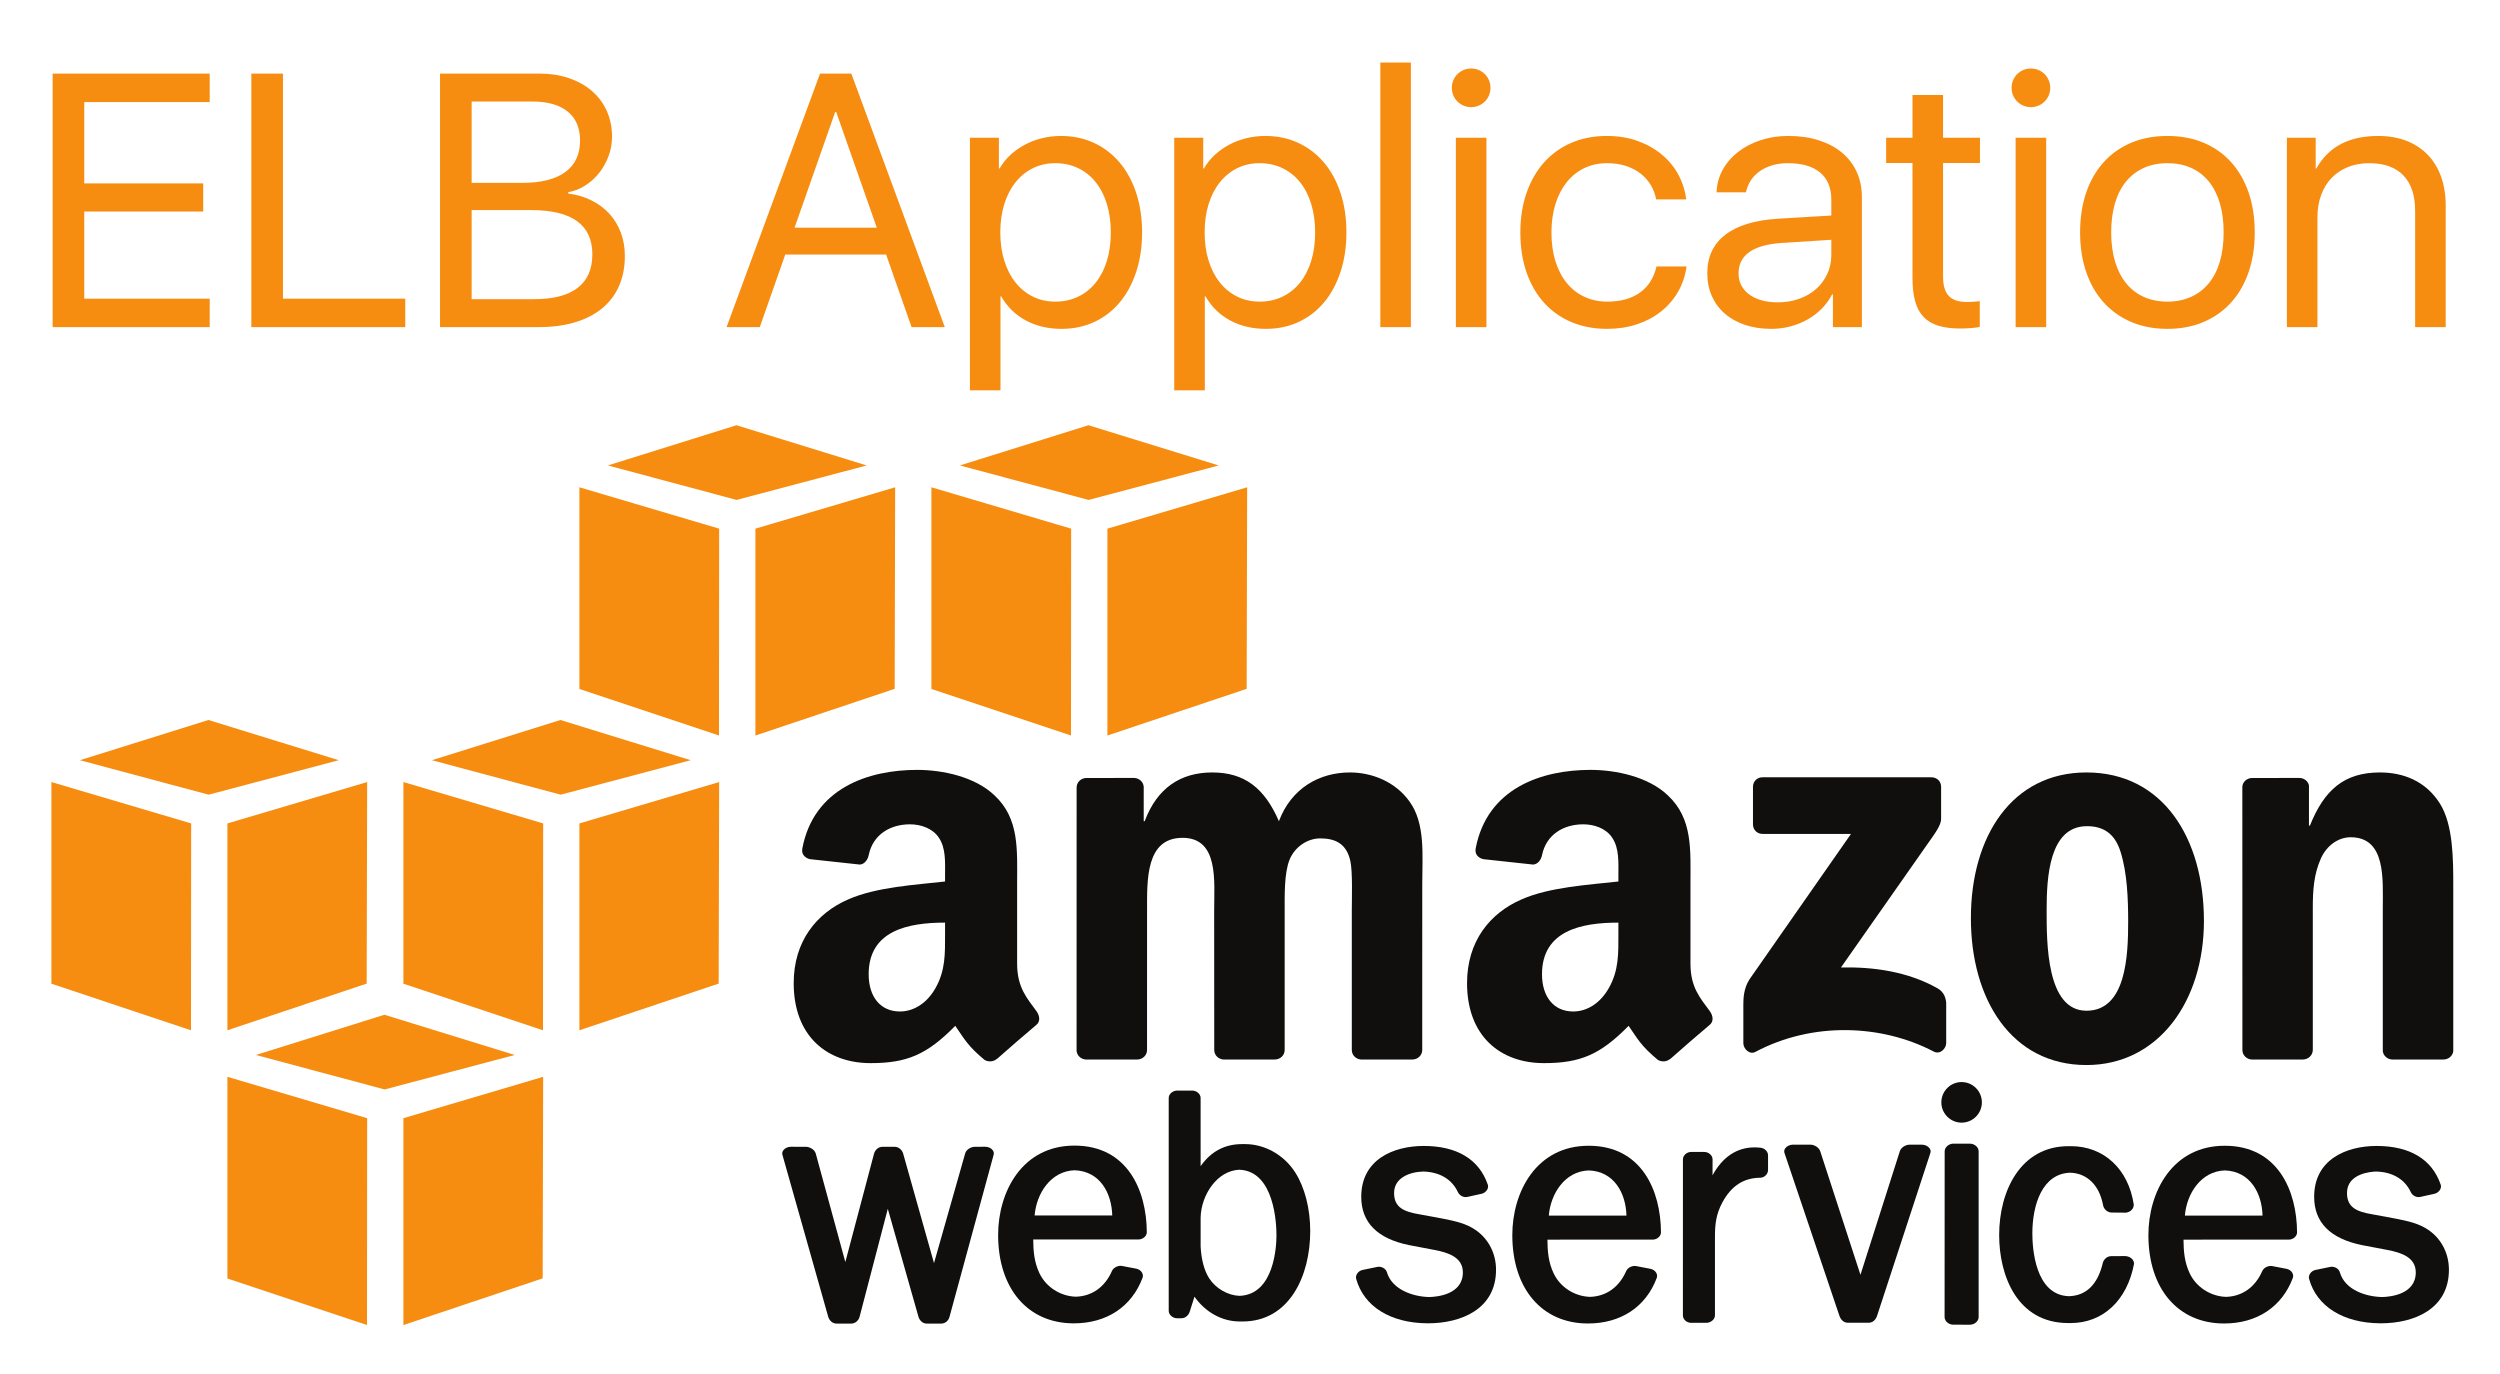
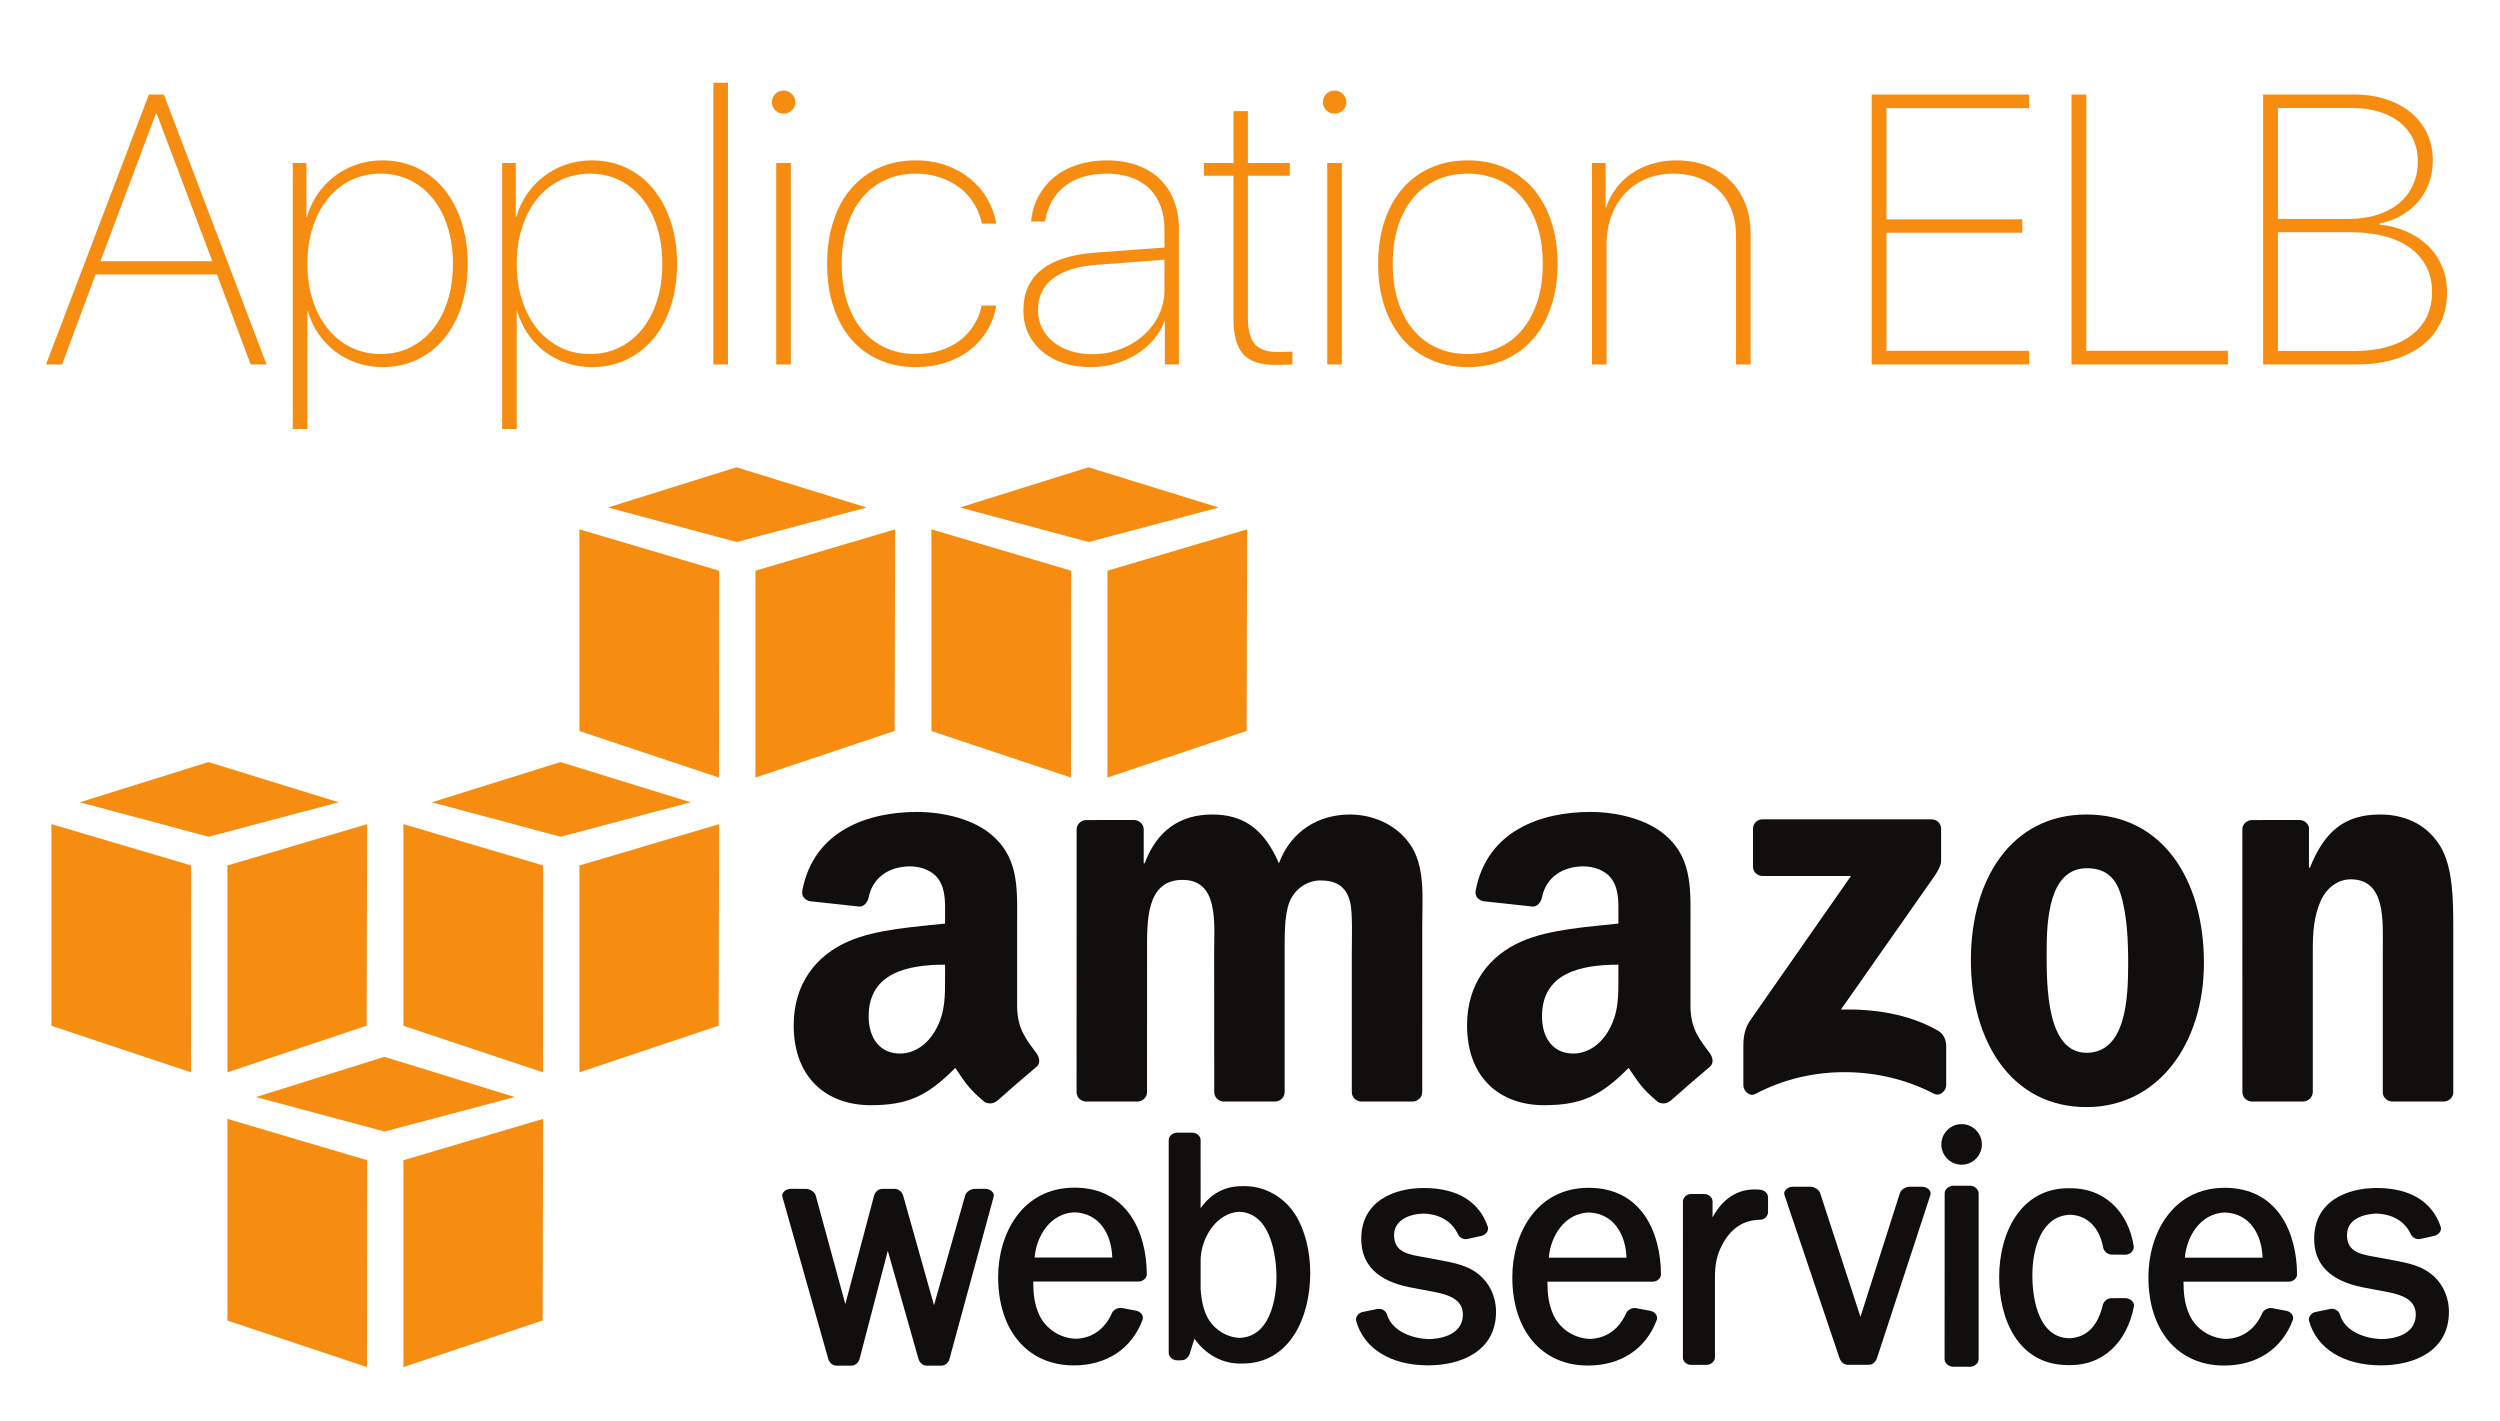
- <svg xmlns="http://www.w3.org/2000/svg" width="535px" height="294px" viewBox="0 0 535 294" version="1.1">
+ <svg xmlns="http://www.w3.org/2000/svg" width="535px" height="304px" viewBox="0 0 535 304" version="1.1">
  <defs />
  <g id="Page-1" stroke="none" stroke-width="1" fill="none" fill-rule="evenodd">
-     <g id="AWS-logo" transform="translate(11, 91)">
+     <g id="AWS-logo" transform="translate(11, 100)">
      <g id="g10" transform="translate(257, 96.27867) scale(1, -1) translate(-257, -96.27867) ">
        <g id="g12">
          <path d="M142.864,126.158 L112.991,136.118 L112.991,179.278 L142.901,170.424 L142.864,126.158" id="path14" fill="#F68D11" />
          <path d="M150.655,170.424 L180.565,179.278 L180.461,136.148 L150.655,126.158 L150.655,170.424" id="path16" fill="#F68D11" />
          <path d="M174.472,183.951 L146.596,192.557 L119.084,183.951 L146.636,176.573 L174.472,183.951" id="path18" fill="#F68D11" />
          <path d="M218.192,126.158 L188.319,136.118 L188.319,179.278 L218.228,170.424 L218.192,126.158" id="path20" fill="#F68D11" />
          <path d="M225.983,170.424 L255.892,179.278 L255.788,136.148 L225.983,126.158 L225.983,170.424" id="path22" fill="#F68D11" />
          <path d="M249.8,183.951 L221.924,192.557 L194.412,183.951 L221.964,176.573 L249.8,183.951" id="path24" fill="#F68D11" />
          <path d="M29.909,107.345 L0,116.198 L0,73.039 L29.873,63.079 L29.909,107.345" id="path26" fill="#F68D11" />
          <path d="M37.664,107.345 L67.573,116.198 L67.469,73.068 L37.664,63.079 L37.664,107.345" id="path28" fill="#F68D11" />
          <path d="M61.481,120.872 L33.605,129.478 L6.093,120.872 L33.645,113.494 L61.481,120.872" id="path30" fill="#F68D11" />
          <path d="M105.201,63.079 L75.328,73.039 L75.328,116.198 L105.237,107.345 L105.201,63.079" id="path32" fill="#F68D11" />
          <path d="M112.991,107.345 L142.901,116.198 L142.797,73.068 L112.991,63.079 L112.991,107.345" id="path34" fill="#F68D11" />
          <path d="M136.808,120.872 L108.932,129.478 L81.42,120.872 L108.973,113.494 L136.808,120.872" id="path36" fill="#F68D11" />
          <path d="M67.537,0 L37.664,9.96 L37.664,53.119 L67.573,44.266 L67.537,0" id="path38" fill="#F68D11" />
          <path d="M75.328,44.266 L105.237,53.119 L105.133,9.989 L75.328,0 L75.328,44.266" id="path40" fill="#F68D11" />
          <path d="M99.144,57.793 L71.269,66.399 L43.756,57.793 L71.309,50.414 L99.144,57.793" id="path42" fill="#F68D11" />
          <path d="M199.829,38.152 L197.631,38.144 C196.824,38.144 195.796,37.6 195.544,36.717 L188.876,13.251 L182.282,36.666 C182.083,37.401 181.391,38.144 180.449,38.144 L177.847,38.144 C176.91,38.144 176.227,37.391 176.037,36.651 L169.902,13.479 L163.564,36.723 C163.314,37.573 162.26,38.144 161.434,38.144 L158.271,38.15 C157.595,38.15 156.967,37.86 156.63,37.393 C156.402,37.076 156.339,36.717 156.444,36.405 L166.237,1.772 C166.453,1.044 167.084,0.31 168.008,0.31 L171.153,0.31 C172.003,0.31 172.747,0.929 172.962,1.806 L178.989,24.876 L185.548,1.78 C185.746,1.073 186.38,0.31 187.309,0.31 L190.403,0.31 C191.263,0.31 191.988,0.907 192.201,1.783 L201.626,36.391 C201.737,36.724 201.673,37.095 201.448,37.407 C201.117,37.867 200.497,38.152 199.829,38.152" id="path44" fill="#100F0D" />
          <path d="M227.022,23.448 L210.408,23.448 C210.79,28.106 213.817,32.935 218.946,33.121 C224.404,32.943 226.901,28.224 227.022,23.448 L227.022,23.448 Z M218.934,38.399 C207.711,38.399 202.6,28.488 202.6,19.279 C202.6,7.786 208.954,0.361 218.788,0.361 C225.825,0.361 231.19,3.913 233.508,10.119 C233.632,10.474 233.593,10.859 233.399,11.205 C233.163,11.624 232.716,11.941 232.186,12.057 L229.071,12.652 C228.235,12.783 227.277,12.288 226.96,11.57 C225.447,8.122 222.688,6.165 219.227,6.063 C215.896,6.166 212.837,8.143 211.436,11.096 C210.297,13.509 210.129,15.887 210.11,18.305 L232.665,18.313 C233.138,18.313 233.627,18.521 233.973,18.871 C234.262,19.161 234.419,19.521 234.416,19.882 C234.361,28.835 230.265,38.399 218.934,38.399 L218.934,38.399 Z" id="path46" fill="#100F0D" />
          <path d="M262.164,19.224 C262.164,17.103 261.78,6.516 254.251,6.245 C251.727,6.341 249.177,7.823 247.752,10.014 C246.703,11.671 246.091,13.962 245.933,16.796 L245.933,23.025 C246.056,27.797 249.418,33.034 254.226,33.236 C261.781,32.938 262.164,21.512 262.164,19.224 L262.164,19.224 Z M255.431,38.721 L254.834,38.721 C251.109,38.721 248.181,37.175 245.933,34.006 L245.93,48.606 C245.93,49.426 245.083,50.173 244.147,50.173 L240.903,50.173 C240.056,50.173 239.107,49.503 239.105,48.606 L239.105,3.03 C239.109,2.202 239.956,1.45 240.891,1.45 L241.844,1.455 C242.743,1.455 243.383,2.179 243.599,2.852 L244.614,6.069 C246.971,2.725 250.522,0.76 254.321,0.76 L254.903,0.76 C264.912,0.76 269.391,10.486 269.391,20.123 C269.391,24.921 268.207,29.508 266.143,32.708 C263.758,36.417 259.653,38.721 255.431,38.721 L255.431,38.721 Z" id="path48" fill="#100F0D" />
          <path d="M304.907,20.25 C302.798,21.763 300.262,22.269 297.722,22.776 L292.851,23.678 C289.357,24.252 287.334,25.188 287.334,28.269 C287.334,31.526 290.712,32.771 293.577,32.849 C297.075,32.76 299.706,31.201 300.984,28.459 C301.287,27.812 301.959,27.378 302.658,27.378 C302.778,27.378 302.9,27.391 303.015,27.416 L306.055,28.087 C306.551,28.196 307.014,28.536 307.262,28.978 C307.461,29.328 307.504,29.711 307.385,30.053 C305.525,35.466 300.803,38.326 293.659,38.326 C287.204,38.312 280.306,35.445 280.306,27.436 C280.306,21.963 283.749,18.487 290.546,17.103 L295.999,16.065 C298.992,15.493 302.053,14.475 302.053,11.264 C302.053,6.512 296.516,6.027 294.842,5.992 C291.087,6.073 286.835,7.747 285.803,11.29 C285.596,12.069 284.614,12.62 283.753,12.441 L280.574,11.786 C280.096,11.685 279.658,11.374 279.403,10.955 C279.19,10.605 279.129,10.213 279.227,9.856 C280.868,3.976 286.549,0.431 294.426,0.371 L294.601,0.37 C301.635,0.37 309.151,3.379 309.151,11.82 C309.151,15.256 307.604,18.328 304.907,20.25" id="path50" fill="#100F0D" />
          <path d="M337.063,23.413 L320.445,23.413 C320.825,28.076 323.852,32.907 328.981,33.085 C334.437,32.912 336.937,28.193 337.063,23.413 L337.063,23.413 Z M328.972,38.367 C317.747,38.367 312.635,28.455 312.635,19.247 C312.635,7.755 318.99,0.331 328.825,0.331 C335.864,0.331 341.228,3.883 343.548,10.088 C343.671,10.444 343.632,10.83 343.437,11.176 C343.201,11.596 342.753,11.912 342.224,12.026 L339.105,12.621 C338.375,12.74 337.357,12.363 336.998,11.538 C335.484,8.092 332.724,6.135 329.266,6.029 C325.931,6.135 322.874,8.112 321.478,11.064 C320.337,13.471 320.168,15.851 320.151,18.275 L342.704,18.281 C343.174,18.281 343.66,18.488 344.006,18.835 C344.296,19.126 344.453,19.487 344.45,19.85 C344.398,28.802 340.306,38.367 328.972,38.367 L328.972,38.367 Z" id="path52" fill="#100F0D" />
          <path d="M365.748,37.946 C365.308,37.994 364.885,38.018 364.474,38.018 C360.688,38.018 357.614,35.962 355.481,32.034 L355.489,35.474 C355.485,36.307 354.653,37.039 353.708,37.039 L350.891,37.039 C349.968,37.039 349.152,36.304 349.146,35.46 L349.141,2.047 C349.141,1.209 349.956,0.472 350.887,0.472 L354.174,0.474 C355.029,0.474 355.992,1.144 355.999,2.047 L356.001,18.893 C356.001,21.67 356.261,23.763 357.589,26.239 C359.487,29.765 362.136,31.496 365.69,31.523 C366.581,31.53 367.363,32.306 367.363,33.186 L367.363,36.312 C367.363,37.129 366.653,37.847 365.748,37.946" id="path54" fill="#100F0D" />
          <path d="M400.255,38.602 L397.66,38.601 C396.847,38.601 395.804,38.018 395.552,37.162 L387.138,10.746 L378.547,37.136 C378.293,38.012 377.248,38.601 376.431,38.601 L372.724,38.604 C372.044,38.604 371.386,38.301 371.049,37.833 C370.823,37.52 370.761,37.164 370.873,36.833 L382.632,1.985 C382.858,1.296 383.457,0.49 384.406,0.49 L388.891,0.49 C389.714,0.49 390.389,1.05 390.698,1.989 L402.103,36.822 C402.217,37.152 402.156,37.509 401.931,37.823 C401.592,38.296 400.936,38.602 400.255,38.602" id="path56" fill="#100F0D" />
          <path d="M408.783,51.997 C406.392,51.997 404.448,50.05 404.448,47.653 C404.448,45.258 406.392,43.311 408.783,43.311 C411.175,43.311 413.121,45.258 413.121,47.653 C413.121,50.05 411.175,51.997 408.783,51.997" id="path58" fill="#100F0D" />
          <path d="M410.567,38.814 L407.008,38.818 C406.04,38.818 405.158,38.035 405.158,37.178 L405.141,1.7 C405.141,1.27 405.362,0.844 405.745,0.528 C406.097,0.24 406.545,0.074 406.996,0.074 L410.581,0.069 L410.583,0.069 C411.566,0.077 412.429,0.839 412.429,1.698 L412.429,37.178 C412.429,38.05 411.558,38.814 410.567,38.814" id="path60" fill="#100F0D" />
          <path d="M443.83,14.756 L440.858,14.745 C440.028,14.745 439.333,14.247 439.024,13.382 C437.938,8.703 435.479,6.278 431.75,6.171 C424.488,6.387 423.924,16.499 423.924,19.593 C423.924,25.764 426.063,32.423 432.035,32.599 C435.639,32.488 438.261,29.906 439.048,25.699 C439.196,24.84 439.857,24.19 440.758,24.077 L443.939,24.046 C444.889,24.149 445.635,24.868 445.628,25.759 C444.503,33.362 439.229,38.277 432.18,38.277 L431.936,38.27 L431.66,38.277 C421.409,38.277 416.82,28.719 416.82,19.247 C416.82,10.563 420.689,0.423 431.603,0.423 L432.126,0.423 C438.998,0.423 444.186,5.235 445.671,13.039 C445.704,13.41 445.576,13.782 445.312,14.084 C444.971,14.476 444.427,14.727 443.83,14.756" id="path62" fill="#100F0D" />
          <path d="M473.184,23.413 L456.563,23.413 C456.943,28.077 459.971,32.907 465.104,33.085 C470.56,32.912 473.059,28.193 473.184,23.413 L473.184,23.413 Z M465.092,38.367 C453.869,38.367 448.757,28.455 448.757,19.247 C448.757,7.755 455.113,0.331 464.947,0.331 C471.983,0.331 477.345,3.881 479.667,10.087 C479.788,10.444 479.748,10.832 479.554,11.176 C479.315,11.599 478.88,11.908 478.342,12.026 L475.227,12.621 C474.494,12.74 473.479,12.363 473.12,11.538 C471.602,8.092 468.841,6.135 465.384,6.028 C462.051,6.135 458.994,8.112 457.598,11.064 C456.456,13.475 456.287,15.855 456.269,18.275 L478.824,18.279 C479.298,18.279 479.788,18.488 480.135,18.839 C480.423,19.132 480.578,19.493 480.572,19.85 C480.52,28.802 476.427,38.367 465.092,38.367 L465.092,38.367 Z" id="path64" fill="#100F0D" />
          <path d="M508.828,20.25 C506.715,21.765 504.176,22.27 501.641,22.776 L496.77,23.678 C493.278,24.252 491.257,25.188 491.257,28.269 C491.257,32.47 496.475,32.821 497.493,32.849 C500.995,32.76 503.626,31.201 504.901,28.457 C505.207,27.811 505.881,27.378 506.581,27.378 C506.702,27.378 506.823,27.391 506.94,27.416 L509.978,28.087 C510.474,28.196 510.936,28.537 511.184,28.979 C511.381,29.33 511.424,29.711 511.306,30.053 C509.448,35.466 504.725,38.326 497.577,38.326 C491.125,38.312 484.229,35.445 484.229,27.436 C484.229,21.961 487.671,18.485 494.467,17.103 L499.921,16.065 C502.915,15.493 505.975,14.475 505.975,11.264 C505.975,6.512 500.439,6.027 498.765,5.992 C495.283,6.067 490.827,7.503 489.727,11.286 C489.525,12.069 488.545,12.619 487.669,12.441 L484.495,11.786 C484.014,11.684 483.575,11.371 483.321,10.95 C483.109,10.6 483.048,10.211 483.148,9.856 C484.784,3.976 490.465,0.431 498.342,0.371 L498.517,0.37 C505.552,0.37 513.069,3.379 513.069,11.82 C513.069,15.258 511.523,18.331 508.828,20.25" id="path66" fill="#100F0D" />
          <path d="M364.137,107.122 L364.137,115.178 C364.141,116.4 365.07,117.22 366.184,117.219 L402.314,117.22 C403.467,117.22 404.397,116.38 404.397,115.187 L404.397,108.278 C404.386,107.122 403.408,105.61 401.675,103.208 L382.962,76.515 C389.906,76.68 397.257,75.641 403.566,72.097 C404.992,71.298 405.371,70.113 405.487,68.956 L405.487,60.359 C405.487,59.174 404.189,57.804 402.826,58.518 C391.706,64.338 376.947,64.974 364.648,58.45 C363.392,57.781 362.076,59.129 362.076,60.315 L362.076,68.483 C362.076,69.786 362.103,72.025 363.42,74.019 L385.105,105.092 L366.227,105.096 C365.072,105.096 364.148,105.918 364.137,107.122" id="path68" fill="#100F0D" />
          <path d="M232.347,56.822 L221.352,56.822 C220.308,56.891 219.471,57.678 219.388,58.682 L219.396,115.041 C219.396,116.169 220.346,117.069 221.516,117.069 L231.753,117.075 C232.825,117.015 233.683,116.207 233.756,115.182 L233.756,107.818 L233.96,107.818 C236.625,114.938 241.653,118.253 248.424,118.253 C255.297,118.253 259.608,114.938 262.686,107.818 C265.356,114.938 271.408,118.253 277.877,118.253 C282.494,118.253 287.515,116.359 290.594,112.092 C294.082,107.345 293.363,100.471 293.363,94.42 L293.357,58.853 C293.357,57.728 292.407,56.822 291.239,56.822 L280.261,56.822 C279.155,56.891 278.286,57.772 278.286,58.848 L278.286,88.728 C278.286,91.099 278.488,97.031 277.977,99.282 C277.153,103.081 274.69,104.142 271.514,104.142 C268.843,104.142 266.071,102.363 264.943,99.523 C263.815,96.672 263.919,91.929 263.919,88.728 L263.919,58.853 C263.919,57.728 262.97,56.822 261.799,56.822 L250.819,56.822 C249.719,56.891 248.847,57.772 248.847,58.848 L248.832,88.728 C248.832,95.014 249.862,104.261 242.065,104.261 C234.165,104.261 234.473,95.25 234.473,88.728 L234.466,58.853 C234.47,57.728 233.52,56.822 232.347,56.822" id="path70" fill="#100F0D" />
          <path d="M435.603,106.754 C427.493,106.754 426.982,95.725 426.982,88.844 C426.982,81.967 426.88,67.262 435.503,67.262 C444.021,67.262 444.429,79.122 444.429,86.356 C444.429,91.099 444.227,96.79 442.79,101.297 C441.555,105.212 439.094,106.754 435.603,106.754 L435.603,106.754 Z M435.503,118.253 C451.816,118.253 460.641,104.261 460.641,86.478 C460.641,69.278 450.89,55.638 435.503,55.638 C419.495,55.638 410.771,69.635 410.771,87.068 C410.771,104.62 419.593,118.253 435.503,118.253 L435.503,118.253 Z" id="path72" fill="#100F0D" />
          <path d="M481.8,56.822 L470.847,56.822 C469.744,56.891 468.874,57.772 468.874,58.848 L468.859,115.232 C468.95,116.259 469.862,117.069 470.966,117.069 L481.165,117.075 C482.126,117.022 482.915,116.369 483.117,115.496 L483.117,106.872 L483.325,106.872 C486.399,114.582 490.712,118.253 498.301,118.253 C503.227,118.253 508.052,116.479 511.129,111.616 C514,107.111 514,99.523 514,94.067 L514,58.599 C513.877,57.6 512.985,56.822 511.9,56.822 L500.875,56.822 C499.858,56.888 499.041,57.639 498.918,58.599 L498.918,89.202 C498.918,95.369 499.638,104.384 492.042,104.384 C489.376,104.384 486.916,102.601 485.683,99.877 C484.143,96.439 483.939,93 483.939,89.202 L483.939,58.853 C483.92,57.728 482.969,56.822 481.8,56.822" id="path74" fill="#100F0D" />
          <path d="M346.417,56.965 C345.688,56.315 344.645,56.272 343.823,56.709 C340.173,59.741 339.517,61.146 337.522,64.029 C331.488,57.889 327.215,56.048 319.402,56.048 C310.145,56.048 302.949,61.753 302.949,73.163 C302.949,82.075 307.78,88.137 314.669,91.11 C320.633,93.725 328.963,94.201 335.337,94.917 L335.337,96.341 C335.337,98.955 335.542,102.046 333.998,104.303 C332.665,106.324 330.094,107.154 327.829,107.154 C323.636,107.154 319.911,105.006 318.993,100.558 C318.807,99.571 318.081,98.589 317.085,98.542 L306.434,99.695 C305.532,99.897 304.534,100.615 304.794,101.987 C307.242,114.901 318.914,118.803 329.374,118.803 C334.718,118.803 341.714,117.378 345.93,113.338 C351.275,108.344 350.76,101.689 350.76,94.438 L350.76,77.331 C350.76,72.185 352.901,69.926 354.914,67.153 C355.61,66.152 355.768,64.967 354.873,64.233 C352.628,62.354 348.639,58.896 346.447,56.941 L346.417,56.965 L346.417,56.965 Z M335.337,83.742 C335.337,79.462 335.439,75.893 333.279,72.093 C331.531,69 328.753,67.1 325.668,67.1 C321.456,67.1 318.989,70.308 318.989,75.064 C318.989,84.415 327.388,86.117 335.337,86.117 L335.337,83.742 L335.337,83.742 Z" id="path76" fill="#100F0D" />
          <path d="M202.327,56.965 C201.6,56.315 200.549,56.272 199.727,56.709 C196.077,59.741 195.423,61.146 193.426,64.029 C187.395,57.889 183.12,56.048 175.303,56.048 C166.049,56.048 158.85,61.753 158.85,73.163 C158.85,82.075 163.686,88.137 170.575,91.11 C176.54,93.725 184.869,94.201 191.243,94.917 L191.243,96.341 C191.243,98.955 191.451,102.046 189.906,104.303 C188.57,106.324 185.997,107.154 183.738,107.154 C179.546,107.154 175.816,105.006 174.902,100.558 C174.711,99.571 173.988,98.589 172.993,98.542 L162.338,99.695 C161.438,99.897 160.439,100.615 160.697,101.987 C163.145,114.901 174.818,118.803 185.277,118.803 C190.628,118.803 197.617,117.378 201.835,113.338 C207.182,108.344 206.666,101.689 206.666,94.438 L206.666,77.331 C206.666,72.185 208.808,69.926 210.815,67.153 C211.515,66.152 211.674,64.967 210.781,64.233 C208.534,62.354 204.543,58.896 202.352,56.941 L202.327,56.965 L202.327,56.965 Z M191.243,83.742 C191.243,79.462 191.344,75.893 189.189,72.093 C187.442,69 184.661,67.1 181.58,67.1 C177.36,67.1 174.894,70.308 174.894,75.064 C174.894,84.415 183.291,86.117 191.243,86.117 L191.243,83.742 L191.243,83.742 Z" id="path78" fill="#100F0D" />
        </g>
      </g>
    </g>
-     <g id="Title-Vector" transform="translate(11, 13)" fill="#F68D11">
-       <path d="M33.876,57 L0.264,57 L0.264,2.747 L33.876,2.747 L33.876,8.837 L7.031,8.837 L7.031,26.245 L32.485,26.245 L32.485,32.261 L7.031,32.261 L7.031,50.909 L33.876,50.909 L33.876,57 Z M75.722,57 L42.787,57 L42.787,2.747 L49.554,2.747 L49.554,50.909 L75.722,50.909 L75.722,57 Z M83.167,57 L83.167,2.747 L104.409,2.747 C106.74,2.747 108.858,3.072 110.763,3.724 C112.668,4.376 114.304,5.291 115.67,6.469 C117.036,7.647 118.095,9.069 118.847,10.736 C119.599,12.403 119.975,14.251 119.975,16.282 C119.975,17.685 119.73,19.051 119.241,20.38 C118.753,21.708 118.088,22.905 117.249,23.97 C116.409,25.036 115.419,25.938 114.279,26.677 C113.138,27.417 111.916,27.899 110.613,28.125 L110.613,28.426 C112.443,28.651 114.103,29.14 115.594,29.892 C117.086,30.644 118.358,31.597 119.411,32.75 C120.463,33.903 121.278,35.243 121.854,36.772 C122.431,38.301 122.719,39.968 122.719,41.773 C122.719,44.154 122.306,46.291 121.479,48.183 C120.651,50.076 119.448,51.674 117.869,52.977 C116.29,54.28 114.36,55.277 112.079,55.966 C109.798,56.655 107.216,57 104.334,57 L83.167,57 Z M89.934,26.132 L100.762,26.132 C104.798,26.132 107.868,25.362 109.974,23.82 C112.079,22.279 113.132,20.029 113.132,17.071 C113.132,14.364 112.248,12.296 110.481,10.868 C108.714,9.439 106.176,8.725 102.868,8.725 L89.934,8.725 L89.934,26.132 Z M103.319,51.022 C107.43,51.022 110.531,50.214 112.624,48.597 C114.717,46.98 115.764,44.593 115.764,41.435 C115.764,38.276 114.673,35.908 112.493,34.329 C110.312,32.75 107.041,31.96 102.68,31.96 L89.934,31.96 L89.934,51.022 L103.319,51.022 Z M178.627,41.472 L157.046,41.472 L151.594,57 L144.488,57 L164.49,2.747 L171.183,2.747 L191.185,57 L184.079,57 L178.627,41.472 Z M159.039,35.72 L176.634,35.72 L167.949,10.98 L167.724,10.98 L159.039,35.72 Z M216.037,16.094 C218.618,16.094 220.974,16.589 223.105,17.579 C225.236,18.569 227.065,19.966 228.594,21.771 C230.123,23.576 231.308,25.75 232.147,28.294 C232.987,30.838 233.407,33.652 233.407,36.735 C233.407,39.818 232.987,42.631 232.147,45.176 C231.308,47.72 230.136,49.894 228.632,51.699 C227.128,53.503 225.317,54.901 223.199,55.891 C221.081,56.881 218.744,57.376 216.187,57.376 C213.305,57.376 210.748,56.774 208.517,55.571 C206.286,54.368 204.532,52.651 203.253,50.42 L203.103,50.42 L203.103,70.535 L196.561,70.535 L196.561,16.47 L202.765,16.47 L202.765,23.049 L202.915,23.049 C203.517,21.997 204.275,21.044 205.19,20.192 C206.105,19.34 207.132,18.607 208.273,17.992 C209.413,17.378 210.641,16.908 211.957,16.583 C213.273,16.257 214.633,16.094 216.037,16.094 L216.037,16.094 Z M214.833,51.548 C216.613,51.548 218.236,51.197 219.702,50.496 C221.169,49.794 222.422,48.797 223.462,47.507 C224.502,46.216 225.304,44.662 225.868,42.844 C226.432,41.027 226.714,38.991 226.714,36.735 C226.714,34.504 226.432,32.474 225.868,30.644 C225.304,28.814 224.502,27.254 223.462,25.963 C222.422,24.672 221.169,23.676 219.702,22.974 C218.236,22.272 216.613,21.921 214.833,21.921 C213.079,21.921 211.481,22.279 210.04,22.993 C208.599,23.707 207.358,24.716 206.318,26.02 C205.277,27.323 204.475,28.883 203.911,30.7 C203.347,32.518 203.065,34.529 203.065,36.735 C203.065,38.941 203.347,40.952 203.911,42.769 C204.475,44.587 205.277,46.147 206.318,47.45 C207.358,48.754 208.599,49.762 210.04,50.477 C211.481,51.191 213.079,51.548 214.833,51.548 L214.833,51.548 Z M259.763,16.094 C262.344,16.094 264.701,16.589 266.831,17.579 C268.962,18.569 270.791,19.966 272.32,21.771 C273.849,23.576 275.034,25.75 275.873,28.294 C276.713,30.838 277.133,33.652 277.133,36.735 C277.133,39.818 276.713,42.631 275.873,45.176 C275.034,47.72 273.862,49.894 272.358,51.699 C270.854,53.503 269.043,54.901 266.925,55.891 C264.807,56.881 262.47,57.376 259.913,57.376 C257.031,57.376 254.474,56.774 252.243,55.571 C250.012,54.368 248.258,52.651 246.979,50.42 L246.829,50.42 L246.829,70.535 L240.287,70.535 L240.287,16.47 L246.491,16.47 L246.491,23.049 L246.641,23.049 C247.243,21.997 248.001,21.044 248.916,20.192 C249.831,19.34 250.858,18.607 251.999,17.992 C253.139,17.378 254.367,16.908 255.683,16.583 C256.999,16.257 258.359,16.094 259.763,16.094 L259.763,16.094 Z M258.56,51.548 C260.339,51.548 261.962,51.197 263.428,50.496 C264.895,49.794 266.148,48.797 267.188,47.507 C268.228,46.216 269.031,44.662 269.594,42.844 C270.158,41.027 270.44,38.991 270.44,36.735 C270.44,34.504 270.158,32.474 269.594,30.644 C269.031,28.814 268.228,27.254 267.188,25.963 C266.148,24.672 264.895,23.676 263.428,22.974 C261.962,22.272 260.339,21.921 258.56,21.921 C256.805,21.921 255.207,22.279 253.766,22.993 C252.325,23.707 251.084,24.716 250.044,26.02 C249.003,27.323 248.201,28.883 247.637,30.7 C247.073,32.518 246.792,34.529 246.792,36.735 C246.792,38.941 247.073,40.952 247.637,42.769 C248.201,44.587 249.003,46.147 250.044,47.45 C251.084,48.754 252.325,49.762 253.766,50.477 C255.207,51.191 256.805,51.548 258.56,51.548 L258.56,51.548 Z M284.389,0.378 L290.931,0.378 L290.931,57 L284.389,57 L284.389,0.378 Z M300.556,16.47 L307.098,16.47 L307.098,57 L300.556,57 L300.556,16.47 Z M303.827,9.928 C303.251,9.928 302.712,9.821 302.21,9.608 C301.709,9.395 301.271,9.101 300.895,8.725 C300.519,8.349 300.224,7.91 300.011,7.409 C299.798,6.907 299.691,6.368 299.691,5.792 C299.691,5.215 299.798,4.677 300.011,4.175 C300.224,3.674 300.519,3.235 300.895,2.859 C301.271,2.483 301.709,2.189 302.21,1.976 C302.712,1.763 303.251,1.656 303.827,1.656 C304.404,1.656 304.943,1.763 305.444,1.976 C305.945,2.189 306.384,2.483 306.76,2.859 C307.136,3.235 307.43,3.674 307.643,4.175 C307.856,4.677 307.963,5.215 307.963,5.792 C307.963,6.368 307.856,6.907 307.643,7.409 C307.43,7.91 307.136,8.349 306.76,8.725 C306.384,9.101 305.945,9.395 305.444,9.608 C304.943,9.821 304.404,9.928 303.827,9.928 L303.827,9.928 Z M343.417,29.667 C343.217,28.589 342.841,27.58 342.29,26.64 C341.738,25.7 341.018,24.879 340.128,24.177 C339.238,23.475 338.191,22.924 336.988,22.523 C335.785,22.122 334.419,21.921 332.89,21.921 C331.111,21.921 329.494,22.272 328.04,22.974 C326.586,23.676 325.339,24.672 324.299,25.963 C323.259,27.254 322.451,28.814 321.874,30.644 C321.298,32.474 321.009,34.504 321.009,36.735 C321.009,39.041 321.298,41.109 321.874,42.938 C322.451,44.768 323.265,46.322 324.318,47.601 C325.371,48.879 326.63,49.856 328.096,50.533 C329.563,51.21 331.186,51.548 332.965,51.548 C335.798,51.548 338.116,50.909 339.921,49.631 C341.726,48.353 342.916,46.485 343.493,44.029 L349.922,44.029 C349.646,46.009 349.038,47.814 348.098,49.443 C347.158,51.072 345.949,52.476 344.47,53.654 C342.991,54.832 341.274,55.747 339.319,56.398 C337.364,57.05 335.234,57.376 332.928,57.376 C330.145,57.376 327.614,56.9 325.333,55.947 C323.052,54.995 321.097,53.622 319.468,51.83 C317.839,50.038 316.579,47.87 315.689,45.326 C314.799,42.782 314.354,39.918 314.354,36.735 C314.354,33.627 314.799,30.801 315.689,28.257 C316.579,25.712 317.832,23.538 319.449,21.733 C321.066,19.929 323.008,18.538 325.277,17.56 C327.545,16.583 330.07,16.094 332.853,16.094 C335.359,16.094 337.615,16.47 339.62,17.222 C341.625,17.974 343.355,18.976 344.809,20.229 C346.262,21.483 347.415,22.924 348.268,24.553 C349.12,26.182 349.646,27.887 349.847,29.667 L343.417,29.667 Z M369.435,51.699 C371.089,51.699 372.618,51.448 374.022,50.947 C375.426,50.445 376.635,49.744 377.65,48.841 C378.665,47.939 379.461,46.867 380.038,45.627 C380.614,44.386 380.902,43.039 380.902,41.585 L380.902,38.314 L370.3,38.991 C367.242,39.191 364.936,39.837 363.382,40.927 C361.828,42.017 361.051,43.54 361.051,45.495 C361.051,46.448 361.245,47.3 361.634,48.052 C362.022,48.804 362.586,49.455 363.325,50.007 C364.065,50.558 364.948,50.978 365.976,51.266 C367.004,51.555 368.157,51.699 369.435,51.699 L369.435,51.699 Z M368.044,57.376 C365.989,57.376 364.121,57.094 362.442,56.53 C360.763,55.966 359.321,55.164 358.118,54.124 C356.915,53.084 355.988,51.83 355.336,50.364 C354.684,48.898 354.358,47.262 354.358,45.458 C354.358,41.948 355.649,39.204 358.231,37.224 C360.813,35.243 364.585,34.103 369.548,33.802 L380.902,33.125 L380.902,29.742 C380.902,27.21 380.107,25.274 378.515,23.933 C376.923,22.592 374.624,21.921 371.616,21.921 C370.438,21.921 369.347,22.066 368.345,22.354 C367.342,22.642 366.446,23.056 365.656,23.594 C364.867,24.133 364.215,24.791 363.701,25.568 C363.188,26.345 362.83,27.21 362.63,28.163 L356.351,28.163 C356.401,26.458 356.827,24.867 357.629,23.388 C358.431,21.909 359.522,20.631 360.9,19.553 C362.279,18.475 363.889,17.629 365.732,17.015 C367.574,16.401 369.56,16.094 371.691,16.094 C374.097,16.094 376.265,16.401 378.195,17.015 C380.125,17.629 381.78,18.506 383.158,19.647 C384.537,20.787 385.596,22.166 386.335,23.782 C387.075,25.399 387.444,27.198 387.444,29.178 L387.444,57 L381.241,57 L381.241,49.969 L381.09,49.969 C380.514,51.097 379.774,52.119 378.872,53.033 C377.97,53.948 376.955,54.725 375.827,55.365 C374.699,56.004 373.477,56.499 372.161,56.85 C370.845,57.201 369.473,57.376 368.044,57.376 L368.044,57.376 Z M404.814,7.333 L404.814,16.47 L412.71,16.47 L412.71,21.884 L404.814,21.884 L404.814,46.209 C404.814,48.089 405.222,49.462 406.036,50.326 C406.851,51.191 408.123,51.624 409.853,51.624 C410.053,51.624 410.291,51.617 410.567,51.605 C410.843,51.592 411.118,51.58 411.394,51.567 C411.67,51.555 411.92,51.536 412.146,51.511 C412.372,51.486 412.547,51.461 412.672,51.436 L412.672,56.962 C412.271,57.063 411.663,57.144 410.849,57.207 C410.034,57.269 409.238,57.301 408.461,57.301 C406.632,57.301 405.071,57.1 403.781,56.699 C402.49,56.298 401.437,55.665 400.622,54.801 C399.808,53.936 399.212,52.82 398.836,51.454 C398.46,50.088 398.272,48.428 398.272,46.473 L398.272,21.884 L392.633,21.884 L392.633,16.47 L398.272,16.47 L398.272,7.333 L404.814,7.333 Z M420.342,16.47 L426.884,16.47 L426.884,57 L420.342,57 L420.342,16.47 Z M423.613,9.928 C423.037,9.928 422.498,9.821 421.997,9.608 C421.495,9.395 421.057,9.101 420.681,8.725 C420.305,8.349 420.01,7.91 419.797,7.409 C419.584,6.907 419.478,6.368 419.478,5.792 C419.478,5.215 419.584,4.677 419.797,4.175 C420.01,3.674 420.305,3.235 420.681,2.859 C421.057,2.483 421.495,2.189 421.997,1.976 C422.498,1.763 423.037,1.656 423.613,1.656 C424.19,1.656 424.729,1.763 425.23,1.976 C425.731,2.189 426.17,2.483 426.546,2.859 C426.922,3.235 427.216,3.674 427.429,4.175 C427.642,4.677 427.749,5.215 427.749,5.792 C427.749,6.368 427.642,6.907 427.429,7.409 C427.216,7.91 426.922,8.349 426.546,8.725 C426.17,9.101 425.731,9.395 425.23,9.608 C424.729,9.821 424.19,9.928 423.613,9.928 L423.613,9.928 Z M452.827,57.376 C449.969,57.376 447.394,56.887 445.1,55.91 C442.807,54.932 440.846,53.547 439.216,51.755 C437.587,49.963 436.334,47.795 435.457,45.251 C434.579,42.707 434.141,39.868 434.141,36.735 C434.141,33.577 434.579,30.726 435.457,28.181 C436.334,25.637 437.587,23.469 439.216,21.677 C440.846,19.885 442.807,18.506 445.1,17.541 C447.394,16.576 449.969,16.094 452.827,16.094 C455.684,16.094 458.26,16.576 460.553,17.541 C462.846,18.506 464.808,19.885 466.437,21.677 C468.066,23.469 469.319,25.637 470.197,28.181 C471.074,30.726 471.513,33.577 471.513,36.735 C471.513,39.868 471.074,42.707 470.197,45.251 C469.319,47.795 468.066,49.963 466.437,51.755 C464.808,53.547 462.846,54.932 460.553,55.91 C458.26,56.887 455.684,57.376 452.827,57.376 L452.827,57.376 Z M452.827,51.548 C454.707,51.548 456.392,51.21 457.884,50.533 C459.375,49.856 460.641,48.885 461.681,47.619 C462.721,46.354 463.511,44.806 464.05,42.976 C464.588,41.146 464.858,39.066 464.858,36.735 C464.858,34.404 464.588,32.323 464.05,30.494 C463.511,28.664 462.721,27.11 461.681,25.832 C460.641,24.553 459.375,23.582 457.884,22.918 C456.392,22.253 454.707,21.921 452.827,21.921 C450.947,21.921 449.261,22.26 447.77,22.937 C446.278,23.613 445.013,24.585 443.972,25.85 C442.932,27.116 442.143,28.664 441.604,30.494 C441.065,32.323 440.795,34.404 440.795,36.735 C440.795,39.066 441.071,41.146 441.623,42.976 C442.174,44.806 442.964,46.354 443.991,47.619 C445.019,48.885 446.278,49.856 447.77,50.533 C449.261,51.21 450.947,51.548 452.827,51.548 L452.827,51.548 Z M478.393,16.47 L484.559,16.47 L484.559,23.049 L484.709,23.049 C487.291,18.412 491.703,16.094 497.944,16.094 C500.175,16.094 502.18,16.438 503.959,17.128 C505.739,17.817 507.256,18.807 508.509,20.098 C509.762,21.389 510.721,22.955 511.385,24.798 C512.049,26.64 512.381,28.714 512.381,31.02 L512.381,57 L505.839,57 L505.839,32.148 C505.839,28.814 505,26.276 503.32,24.534 C501.641,22.792 499.197,21.921 495.989,21.921 C494.334,21.921 492.824,22.197 491.458,22.749 C490.092,23.3 488.927,24.077 487.962,25.08 C486.997,26.082 486.251,27.298 485.725,28.727 C485.198,30.155 484.935,31.734 484.935,33.464 L484.935,57 L478.393,57 L478.393,16.47 Z" id="Application-Copy" />
+     <g id="Title-Vector" transform="translate(9, -1)" fill="#F68D11">
+       <path d="M37.437,59.741 L11.451,59.741 L4.284,79 L0.841,79 L22.862,21.224 L26.065,21.224 L48.047,79 L44.644,79 L37.437,59.741 Z M12.492,56.898 L36.436,56.898 L24.544,25.348 L24.344,25.348 L12.492,56.898 Z M72.831,35.317 C75.527,35.317 77.996,35.851 80.238,36.919 C82.48,37.987 84.402,39.495 86.004,41.443 C87.605,43.392 88.853,45.728 89.748,48.45 C90.642,51.173 91.089,54.176 91.089,57.459 C91.089,60.742 90.648,63.745 89.768,66.468 C88.887,69.19 87.646,71.519 86.044,73.455 C84.442,75.39 82.521,76.891 80.278,77.959 C78.036,79.027 75.567,79.561 72.871,79.561 C70.869,79.561 69.001,79.254 67.266,78.64 C65.531,78.026 63.976,77.185 62.601,76.117 C61.226,75.049 60.052,73.788 59.078,72.333 C58.103,70.879 57.376,69.311 56.896,67.629 L56.775,67.629 L56.775,92.813 L53.652,92.813 L53.652,35.878 L56.575,35.878 L56.575,47.409 L56.695,47.409 C57.176,45.701 57.916,44.106 58.917,42.625 C59.918,41.143 61.12,39.862 62.521,38.781 C63.922,37.7 65.497,36.852 67.246,36.238 C68.994,35.624 70.856,35.317 72.831,35.317 L72.831,35.317 Z M72.471,76.758 C74.766,76.758 76.862,76.291 78.757,75.356 C80.652,74.422 82.28,73.108 83.642,71.413 C85.003,69.718 86.057,67.689 86.805,65.327 C87.552,62.964 87.926,60.342 87.926,57.459 C87.926,54.576 87.552,51.954 86.805,49.591 C86.057,47.229 85.003,45.2 83.642,43.505 C82.28,41.81 80.652,40.496 78.757,39.562 C76.862,38.627 74.766,38.16 72.471,38.16 C70.148,38.16 68.026,38.627 66.104,39.562 C64.183,40.496 62.534,41.817 61.16,43.525 C59.785,45.234 58.711,47.269 57.937,49.631 C57.162,51.994 56.775,54.603 56.775,57.459 C56.775,60.315 57.162,62.924 57.937,65.287 C58.711,67.649 59.785,69.678 61.16,71.373 C62.534,73.068 64.183,74.389 66.104,75.336 C68.026,76.284 70.148,76.758 72.471,76.758 L72.471,76.758 Z M117.635,35.317 C120.331,35.317 122.8,35.851 125.042,36.919 C127.284,37.987 129.206,39.495 130.808,41.443 C132.409,43.392 133.657,45.728 134.551,48.45 C135.445,51.173 135.893,54.176 135.893,57.459 C135.893,60.742 135.452,63.745 134.571,66.468 C133.69,69.19 132.449,71.519 130.848,73.455 C129.246,75.39 127.324,76.891 125.082,77.959 C122.84,79.027 120.371,79.561 117.675,79.561 C115.673,79.561 113.804,79.254 112.069,78.64 C110.334,78.026 108.779,77.185 107.405,76.117 C106.03,75.049 104.856,73.788 103.881,72.333 C102.907,70.879 102.18,69.311 101.699,67.629 L101.579,67.629 L101.579,92.813 L98.456,92.813 L98.456,35.878 L101.379,35.878 L101.379,47.409 L101.499,47.409 C101.979,45.701 102.72,44.106 103.721,42.625 C104.722,41.143 105.923,39.862 107.325,38.781 C108.726,37.7 110.301,36.852 112.049,36.238 C113.798,35.624 115.659,35.317 117.635,35.317 L117.635,35.317 Z M117.274,76.758 C119.57,76.758 121.665,76.291 123.561,75.356 C125.456,74.422 127.084,73.108 128.445,71.413 C129.807,69.718 130.861,67.689 131.608,65.327 C132.356,62.964 132.729,60.342 132.729,57.459 C132.729,54.576 132.356,51.954 131.608,49.591 C130.861,47.229 129.807,45.2 128.445,43.505 C127.084,41.81 125.456,40.496 123.561,39.562 C121.665,38.627 119.57,38.16 117.274,38.16 C114.952,38.16 112.83,38.627 110.908,39.562 C108.986,40.496 107.338,41.817 105.963,43.525 C104.589,45.234 103.514,47.269 102.74,49.631 C101.966,51.994 101.579,54.603 101.579,57.459 C101.579,60.315 101.966,62.924 102.74,65.287 C103.514,67.649 104.589,69.678 105.963,71.373 C107.338,73.068 108.986,74.389 110.908,75.336 C112.83,76.284 114.952,76.758 117.274,76.758 L117.274,76.758 Z M143.66,18.701 L146.783,18.701 L146.783,79 L143.66,79 L143.66,18.701 Z M157.113,35.878 L160.236,35.878 L160.236,79 L157.113,79 L157.113,35.878 Z M158.675,25.308 C157.981,25.308 157.394,25.074 156.913,24.607 C156.433,24.14 156.192,23.559 156.192,22.865 C156.192,22.171 156.433,21.584 156.913,21.104 C157.394,20.623 157.981,20.383 158.675,20.383 C159.369,20.383 159.963,20.623 160.457,21.104 C160.95,21.584 161.197,22.171 161.197,22.865 C161.197,23.559 160.95,24.14 160.457,24.607 C159.963,25.074 159.369,25.308 158.675,25.308 L158.675,25.308 Z M201.116,48.851 C200.796,47.302 200.235,45.874 199.435,44.566 C198.634,43.258 197.619,42.131 196.392,41.183 C195.164,40.236 193.756,39.495 192.167,38.961 C190.579,38.427 188.851,38.16 186.982,38.16 C184.553,38.16 182.365,38.614 180.416,39.521 C178.467,40.429 176.806,41.724 175.431,43.405 C174.056,45.087 172.995,47.116 172.248,49.491 C171.501,51.867 171.127,54.523 171.127,57.459 C171.127,60.422 171.501,63.091 172.248,65.467 C172.995,67.842 174.056,69.864 175.431,71.533 C176.806,73.201 178.474,74.489 180.436,75.396 C182.398,76.304 184.593,76.758 187.022,76.758 C188.864,76.758 190.573,76.511 192.147,76.017 C193.722,75.523 195.117,74.823 196.332,73.915 C197.546,73.007 198.56,71.913 199.375,70.632 C200.189,69.351 200.756,67.936 201.076,66.388 L204.199,66.388 C203.879,68.336 203.232,70.118 202.257,71.733 C201.283,73.348 200.049,74.736 198.554,75.897 C197.059,77.058 195.331,77.959 193.369,78.6 C191.407,79.24 189.291,79.561 187.022,79.561 C184.14,79.561 181.524,79.047 179.175,78.019 C176.826,76.991 174.824,75.517 173.169,73.595 C171.514,71.673 170.239,69.351 169.345,66.628 C168.451,63.905 168.004,60.849 168.004,57.459 C168.004,54.096 168.451,51.046 169.345,48.31 C170.239,45.574 171.514,43.245 173.169,41.323 C174.824,39.401 176.819,37.92 179.155,36.879 C181.49,35.838 184.1,35.317 186.982,35.317 C189.305,35.317 191.447,35.664 193.409,36.358 C195.371,37.052 197.099,38.007 198.594,39.221 C200.089,40.436 201.316,41.87 202.277,43.525 C203.238,45.18 203.879,46.955 204.199,48.851 L201.116,48.851 Z M224.699,76.798 C226.861,76.798 228.883,76.438 230.765,75.717 C232.647,74.996 234.289,74.015 235.69,72.774 C237.091,71.533 238.192,70.078 238.993,68.41 C239.794,66.741 240.194,64.946 240.194,63.024 L240.194,56.578 L225.82,57.659 C221.683,57.953 218.533,58.92 216.371,60.562 C214.209,62.204 213.128,64.479 213.128,67.389 C213.128,68.75 213.415,70.011 213.989,71.172 C214.563,72.334 215.363,73.328 216.391,74.155 C217.419,74.983 218.64,75.63 220.055,76.097 C221.469,76.564 223.018,76.798 224.699,76.798 L224.699,76.798 Z M224.299,79.561 C222.19,79.561 220.262,79.267 218.513,78.68 C216.765,78.092 215.257,77.258 213.989,76.177 C212.721,75.096 211.74,73.815 211.046,72.333 C210.352,70.852 210.005,69.204 210.005,67.389 C210.005,63.678 211.299,60.789 213.889,58.72 C216.478,56.652 220.322,55.43 225.42,55.057 L240.194,53.976 L240.194,50.132 C240.194,48.263 239.914,46.582 239.354,45.087 C238.793,43.592 237.986,42.338 236.931,41.323 C235.877,40.309 234.589,39.528 233.067,38.981 C231.546,38.434 229.811,38.16 227.862,38.16 C224.179,38.16 221.189,39.048 218.894,40.823 C216.598,42.598 215.183,45.127 214.649,48.41 L211.646,48.41 C211.833,46.408 212.361,44.606 213.228,43.005 C214.096,41.403 215.237,40.029 216.651,38.881 C218.066,37.733 219.728,36.852 221.636,36.238 C223.545,35.624 225.633,35.317 227.902,35.317 C230.251,35.317 232.38,35.658 234.289,36.338 C236.197,37.019 237.812,37.987 239.133,39.241 C240.455,40.496 241.476,42.031 242.196,43.846 C242.917,45.661 243.277,47.689 243.277,49.932 L243.277,79 L240.274,79 L240.274,69.711 L240.194,69.711 C239.66,71.179 238.88,72.514 237.852,73.715 C236.824,74.916 235.61,75.95 234.208,76.818 C232.807,77.685 231.266,78.359 229.584,78.84 C227.902,79.32 226.141,79.561 224.299,79.561 L224.299,79.561 Z M258.052,24.787 L258.052,35.878 L267.021,35.878 L267.021,38.601 L258.052,38.601 L258.052,69.11 C258.052,71.7 258.552,73.548 259.553,74.656 C260.554,75.764 262.136,76.317 264.298,76.317 L264.898,76.317 C265.245,76.317 265.612,76.311 266,76.297 C266.387,76.284 266.74,76.271 267.061,76.257 C267.381,76.244 267.554,76.237 267.581,76.237 L267.581,79 C267.528,79 267.327,79.007 266.98,79.02 C266.633,79.033 266.253,79.047 265.839,79.06 C265.426,79.073 265.025,79.08 264.638,79.08 L263.897,79.08 C262.323,79.08 260.975,78.9 259.854,78.54 C258.732,78.179 257.812,77.605 257.091,76.818 C256.37,76.03 255.836,75.009 255.489,73.755 C255.142,72.5 254.969,70.979 254.969,69.19 L254.969,38.601 L248.643,38.601 L248.643,35.878 L254.969,35.878 L254.969,24.787 L258.052,24.787 Z M275.028,35.878 L278.151,35.878 L278.151,79 L275.028,79 L275.028,35.878 Z M276.59,25.308 C275.896,25.308 275.309,25.074 274.828,24.607 C274.348,24.14 274.107,23.559 274.107,22.865 C274.107,22.171 274.348,21.584 274.828,21.104 C275.309,20.623 275.896,20.383 276.59,20.383 C277.284,20.383 277.878,20.623 278.372,21.104 C278.865,21.584 279.112,22.171 279.112,22.865 C279.112,23.559 278.865,24.14 278.372,24.607 C277.878,25.074 277.284,25.308 276.59,25.308 L276.59,25.308 Z M305.098,79.561 C302.215,79.561 299.599,79.047 297.25,78.019 C294.901,76.991 292.886,75.517 291.204,73.595 C289.522,71.673 288.221,69.351 287.3,66.628 C286.379,63.905 285.919,60.849 285.919,57.459 C285.919,54.069 286.379,51.006 287.3,48.27 C288.221,45.534 289.522,43.205 291.204,41.283 C292.886,39.361 294.908,37.887 297.27,36.859 C299.632,35.831 302.242,35.317 305.098,35.317 C307.98,35.317 310.603,35.831 312.965,36.859 C315.328,37.887 317.35,39.361 319.031,41.283 C320.713,43.205 322.014,45.534 322.935,48.27 C323.856,51.006 324.316,54.069 324.316,57.459 C324.316,60.849 323.856,63.905 322.935,66.628 C322.014,69.351 320.713,71.673 319.031,73.595 C317.35,75.517 315.328,76.991 312.965,78.019 C310.603,79.047 307.98,79.561 305.098,79.561 L305.098,79.561 Z M305.098,76.758 C307.527,76.758 309.729,76.311 311.704,75.417 C313.679,74.522 315.368,73.234 316.769,71.553 C318.17,69.871 319.251,67.842 320.012,65.467 C320.773,63.091 321.153,60.422 321.153,57.459 C321.153,54.469 320.773,51.787 320.012,49.411 C319.251,47.035 318.17,45.014 316.769,43.345 C315.368,41.677 313.679,40.396 311.704,39.501 C309.729,38.607 307.527,38.16 305.098,38.16 C302.669,38.16 300.466,38.607 298.491,39.501 C296.516,40.396 294.828,41.677 293.426,43.345 C292.025,45.014 290.944,47.035 290.183,49.411 C289.422,51.787 289.042,54.469 289.042,57.459 C289.042,60.422 289.422,63.098 290.183,65.487 C290.944,67.876 292.025,69.904 293.426,71.573 C294.828,73.241 296.516,74.522 298.491,75.417 C300.466,76.311 302.669,76.758 305.098,76.758 L305.098,76.758 Z M331.684,35.878 L334.606,35.878 L334.606,45.367 L334.727,45.367 C335.234,43.846 335.954,42.471 336.889,41.243 C337.823,40.015 338.937,38.961 340.232,38.08 C341.527,37.199 342.975,36.519 344.576,36.038 C346.178,35.558 347.899,35.317 349.741,35.317 C352.117,35.317 354.279,35.691 356.228,36.438 C358.176,37.186 359.851,38.247 361.252,39.622 C362.654,40.996 363.735,42.658 364.496,44.606 C365.256,46.555 365.637,48.744 365.637,51.173 L365.637,79 L362.514,79 L362.514,51.533 C362.514,49.451 362.193,47.583 361.553,45.928 C360.912,44.273 359.998,42.871 358.81,41.724 C357.622,40.576 356.201,39.695 354.546,39.081 C352.891,38.467 351.063,38.16 349.061,38.16 C346.952,38.16 345.023,38.527 343.275,39.261 C341.527,39.995 340.025,41.036 338.771,42.384 C337.516,43.732 336.542,45.334 335.848,47.189 C335.154,49.044 334.807,51.093 334.807,53.335 L334.807,79 L331.684,79 L331.684,35.878 Z M425.215,79 L391.542,79 L391.542,21.224 L425.215,21.224 L425.215,24.146 L394.705,24.146 L394.705,47.93 L423.773,47.93 L423.773,50.812 L394.705,50.812 L394.705,76.077 L425.215,76.077 L425.215,79 Z M467.776,79 L434.304,79 L434.304,21.224 L437.467,21.224 L437.467,76.077 L467.776,76.077 L467.776,79 Z M475.304,79 L475.304,21.224 L494.763,21.224 C497.272,21.224 499.561,21.564 501.629,22.245 C503.698,22.925 505.473,23.88 506.955,25.107 C508.436,26.335 509.584,27.817 510.398,29.552 C511.212,31.287 511.619,33.195 511.619,35.277 C511.619,37.012 511.352,38.627 510.818,40.122 C510.285,41.617 509.517,42.951 508.516,44.126 C507.515,45.3 506.314,46.295 504.913,47.109 C503.511,47.923 501.956,48.49 500.248,48.811 L500.248,49.051 C502.277,49.264 504.172,49.751 505.934,50.512 C507.695,51.273 509.223,52.274 510.518,53.515 C511.813,54.756 512.827,56.224 513.561,57.919 C514.295,59.614 514.662,61.503 514.662,63.585 C514.662,65.961 514.215,68.096 513.321,69.991 C512.427,71.886 511.139,73.501 509.457,74.836 C507.775,76.171 505.733,77.198 503.331,77.919 C500.929,78.64 498.219,79 495.203,79 L475.304,79 Z M478.467,47.85 L493.521,47.85 C495.79,47.85 497.839,47.563 499.667,46.989 C501.496,46.415 503.057,45.594 504.352,44.526 C505.647,43.459 506.648,42.164 507.355,40.643 C508.062,39.121 508.416,37.413 508.416,35.518 C508.416,33.783 508.082,32.208 507.415,30.793 C506.748,29.378 505.8,28.177 504.572,27.189 C503.344,26.202 501.863,25.441 500.128,24.907 C498.393,24.373 496.444,24.106 494.282,24.106 L478.467,24.106 L478.467,47.85 Z M494.883,76.117 C497.472,76.117 499.794,75.824 501.85,75.236 C503.905,74.649 505.647,73.808 507.075,72.714 C508.503,71.619 509.59,70.298 510.338,68.75 C511.085,67.202 511.459,65.453 511.459,63.505 C511.459,61.503 511.065,59.715 510.278,58.14 C509.49,56.565 508.349,55.223 506.854,54.116 C505.36,53.008 503.538,52.16 501.389,51.573 C499.24,50.986 496.791,50.692 494.042,50.692 L478.467,50.692 L478.467,76.117 L494.883,76.117 Z" id="Application-Copy" />
    </g>
  </g>
</svg>
